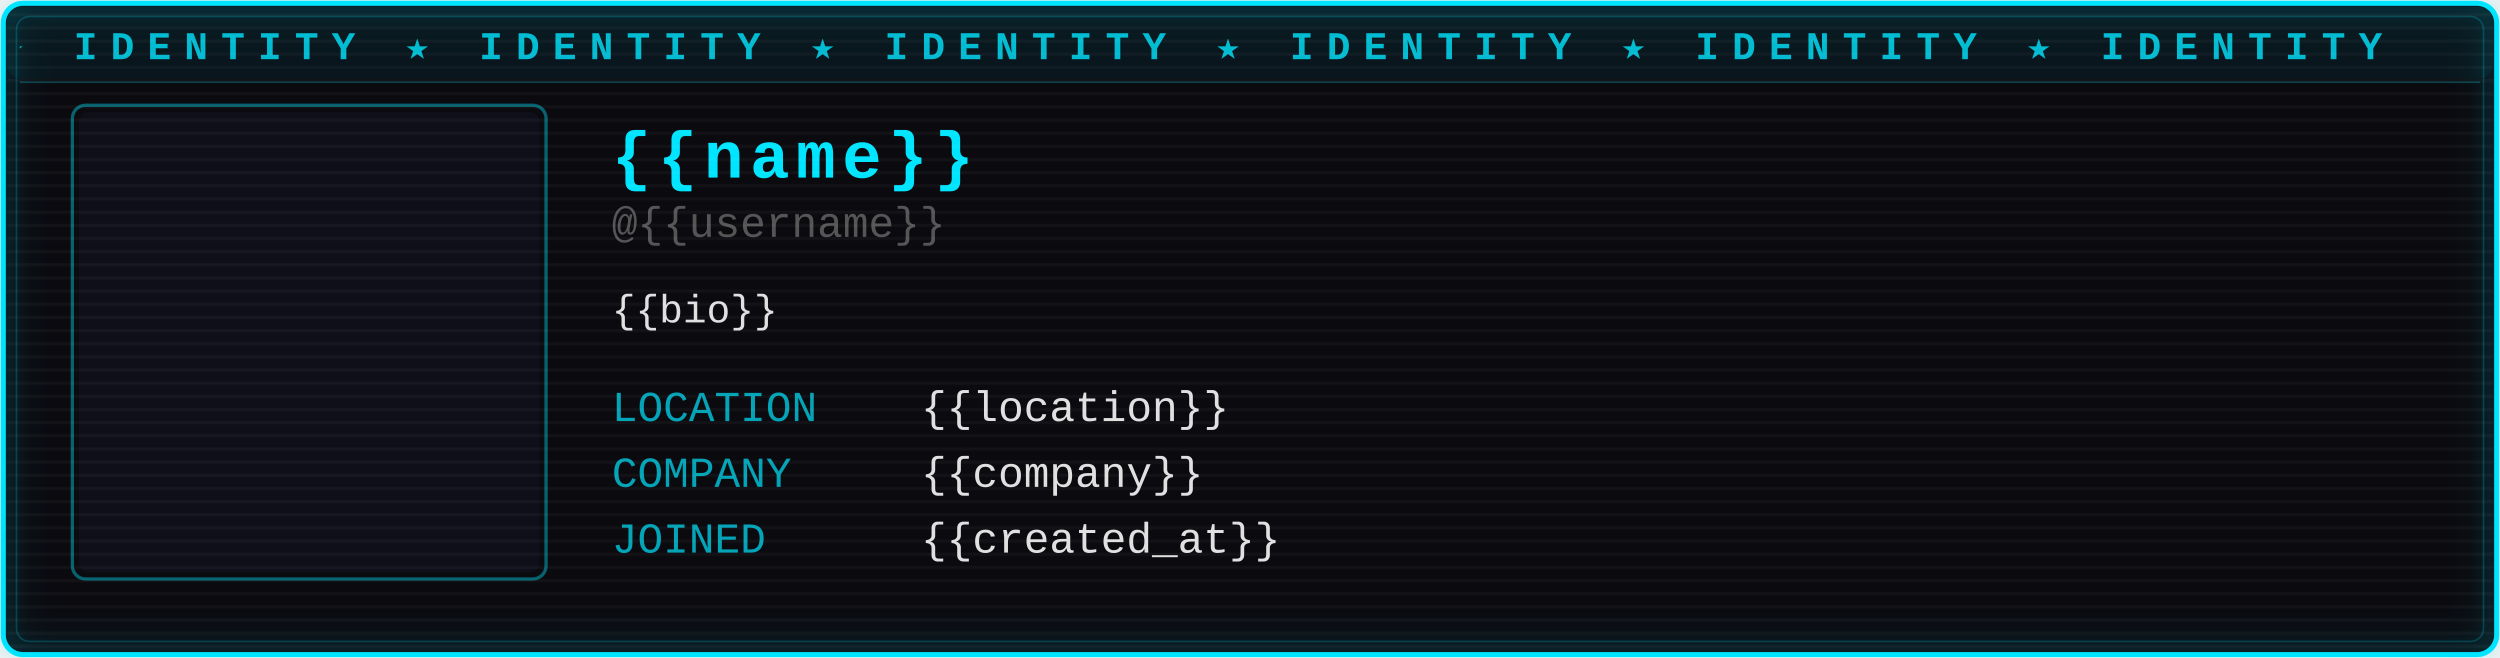
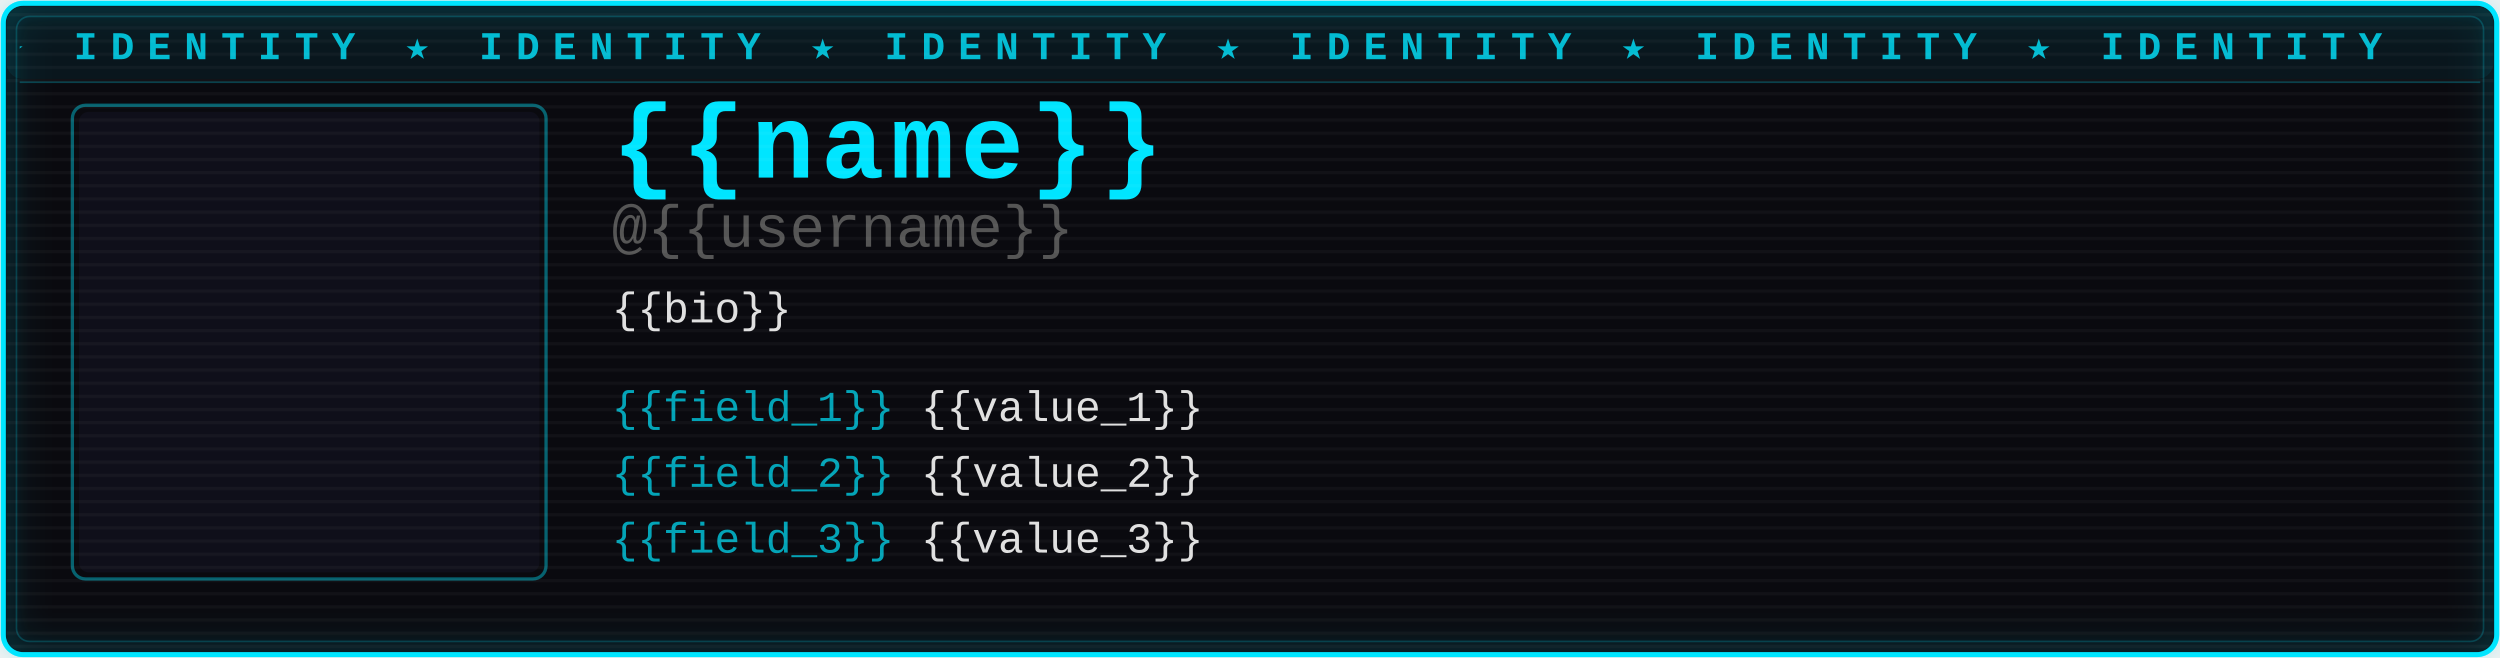
<svg xmlns="http://www.w3.org/2000/svg" viewBox="0 0 760 200" width="760" height="200">
  <style>
    .marquee { font-family: 'Courier New', Courier, monospace; font-weight: bold; letter-spacing: 4px; text-transform: uppercase; }
    .display { font-family: 'Courier New', Courier, monospace; font-weight: bold; letter-spacing: 2px; text-transform: uppercase; }
    .body    { font-family: ui-monospace, 'SFMono-Regular', Consolas, 'Liberation Mono', Menlo, monospace; }
  </style>
  <defs>
    <filter id="glow" x="-50%" y="-50%" width="200%" height="200%">
      <feGaussianBlur in="SourceGraphic" stdDeviation="3" result="b1" />
      <feGaussianBlur in="SourceGraphic" stdDeviation="6" result="b2" />
      <feMerge>
        <feMergeNode in="b2" />
        <feMergeNode in="b1" />
        <feMergeNode in="SourceGraphic" />
      </feMerge>
    </filter>
    <pattern id="scan" patternUnits="userSpaceOnUse" width="760" height="4">
      <rect width="760" height="1" fill="white" />
    </pattern>
    <clipPath id="mClip">
      <rect x="6" y="3" width="748" height="20" />
    </clipPath>
  </defs>
  <rect x="1" y="1" width="758" height="198" rx="6" ry="6" fill="#0a0a0f" />
  <rect x="1" y="1" width="758" height="198" rx="6" ry="6" fill="none" stroke="#00e5ff" stroke-width="1.5" filter="url(#glow)" opacity="0.5" />
  <rect x="1" y="1" width="758" height="198" rx="6" ry="6" fill="none" stroke="#00e5ff" stroke-width="1.5" />
  <rect x="5" y="5" width="750" height="190" rx="4" ry="4" fill="none" stroke="#00e5ff" stroke-width="0.5" opacity="0.2" />
  <rect x="2" y="2" width="756" height="22" rx="5" fill="#00e5ff" opacity="0.06" />
  <line x1="6" y1="25" x2="754" y2="25" stroke="#00e5ff" stroke-width="0.5" opacity="0.25" />
  <g clip-path="url(#mClip)">
    <g>
      <animateTransform attributeName="transform" type="translate" from="0 0" to="-760 0" dur="12s" repeatCount="indefinite" />
      <text x="0" y="18" class="marquee" fill="#00e5ff" font-size="12" opacity="0.8">★ IDENTITY ★ IDENTITY ★ IDENTITY ★ IDENTITY ★ IDENTITY ★ IDENTITY</text>
      <text x="760" y="18" class="marquee" fill="#00e5ff" font-size="12" opacity="0.8">★ IDENTITY ★ IDENTITY ★ IDENTITY ★ IDENTITY ★ IDENTITY ★ IDENTITY ★ IDENTITY ★ IDENTITY ★ IDENTITY </text>
    </g>
  </g>
  <rect x="22" y="32" width="144" height="144" rx="4" ry="4" fill="none" stroke="#00e5ff" stroke-width="1" opacity="0.4" />
  <rect x="24" y="34" width="140" height="140" rx="3" ry="3" fill="#0f0f1a" />
-   {{avatar}}
+  {{avatar_x="24"_y="34"_width="140"_height="140"}}
  
-   
-   <text x="186" y="54" class="display" fill="#00e5ff" font-size="20">{{name}}</text>
-   <text x="186" y="72" class="body" fill="#555" font-size="13">@{{username}}</text>
-   <text x="186" y="98" class="body" fill="#e0e0e0" font-size="12">{{bio}}</text>
-   <text x="186" y="128" class="body" fill="#00e5ff" font-size="13" opacity="0.7">LOCATION</text>
-   <text x="280" y="128" class="body" fill="#e0e0e0" font-size="13">{{location}}</text>
-   <text x="186" y="148" class="body" fill="#00e5ff" font-size="13" opacity="0.7">COMPANY</text>
-   <text x="280" y="148" class="body" fill="#e0e0e0" font-size="13">{{company}}</text>
-   <text x="186" y="168" class="body" fill="#00e5ff" font-size="13" opacity="0.7">JOINED</text>
-   <text x="280" y="168" class="body" fill="#e0e0e0" font-size="13">{{created_at}}</text>
+ 
+         
+   <text x="186" y="54" class="display" fill="#00e5ff" font-size="32">{{name}} <animate attributeName="opacity" values="1;0;1" dur="1.5s" repeatCount="indefinite" />
+   </text>
+   <text x="186" y="75" class="body" fill="#555" font-size="18">@{{username}}</text>
+   <text x="186" y="98" class="body" fill="#e0e0e0" font-size="13">{{bio}}</text>
+   <text x="186" y="128" class="body" fill="#00e5ff" font-size="13" opacity="0.7">{{field_1}}</text>
+   <text x="280" y="128" class="body" fill="#e0e0e0" font-size="13">{{value_1}}</text>
+   <text x="186" y="148" class="body" fill="#00e5ff" font-size="13" opacity="0.7">{{field_2}}</text>
+   <text x="280" y="148" class="body" fill="#e0e0e0" font-size="13">{{value_2}}</text>
+   <text x="186" y="168" class="body" fill="#00e5ff" font-size="13" opacity="0.7">{{field_3}}</text>
+   <text x="280" y="168" class="body" fill="#e0e0e0" font-size="13">{{value_3}}
+   </text>
  <rect x="2" y="2" width="756" height="196" rx="5" fill="url(#scan)" opacity="0.035" />
</svg>
